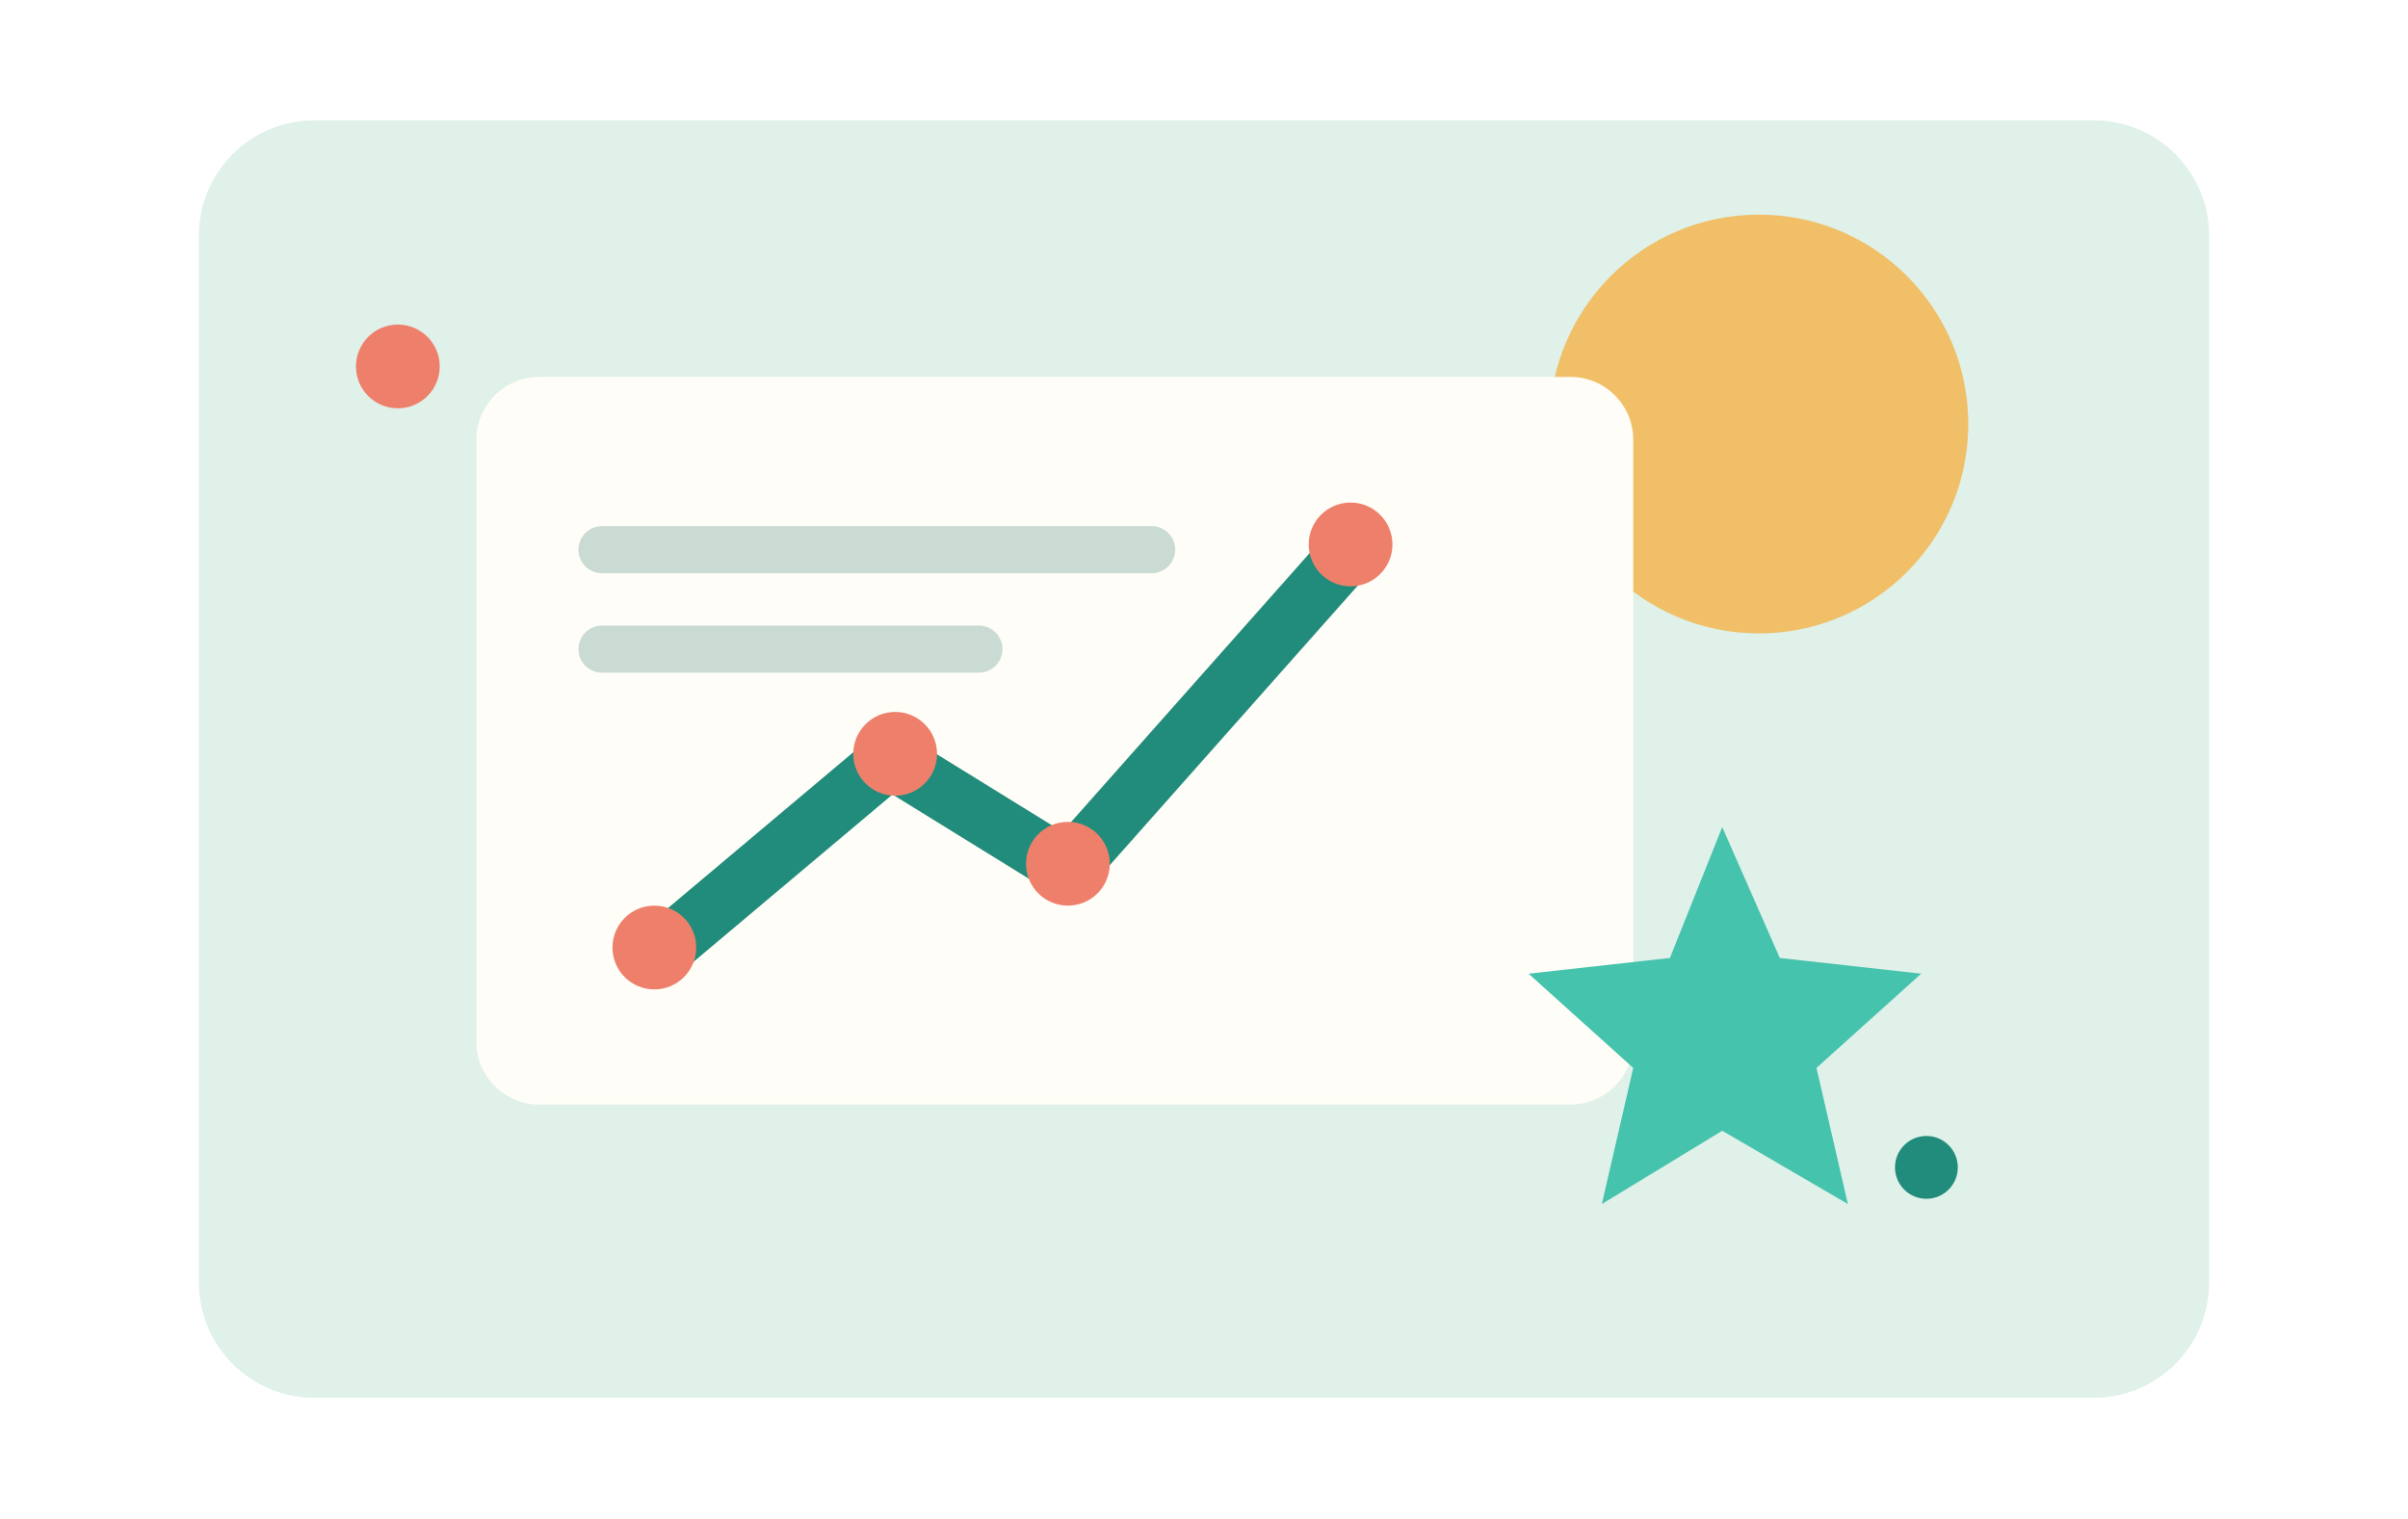
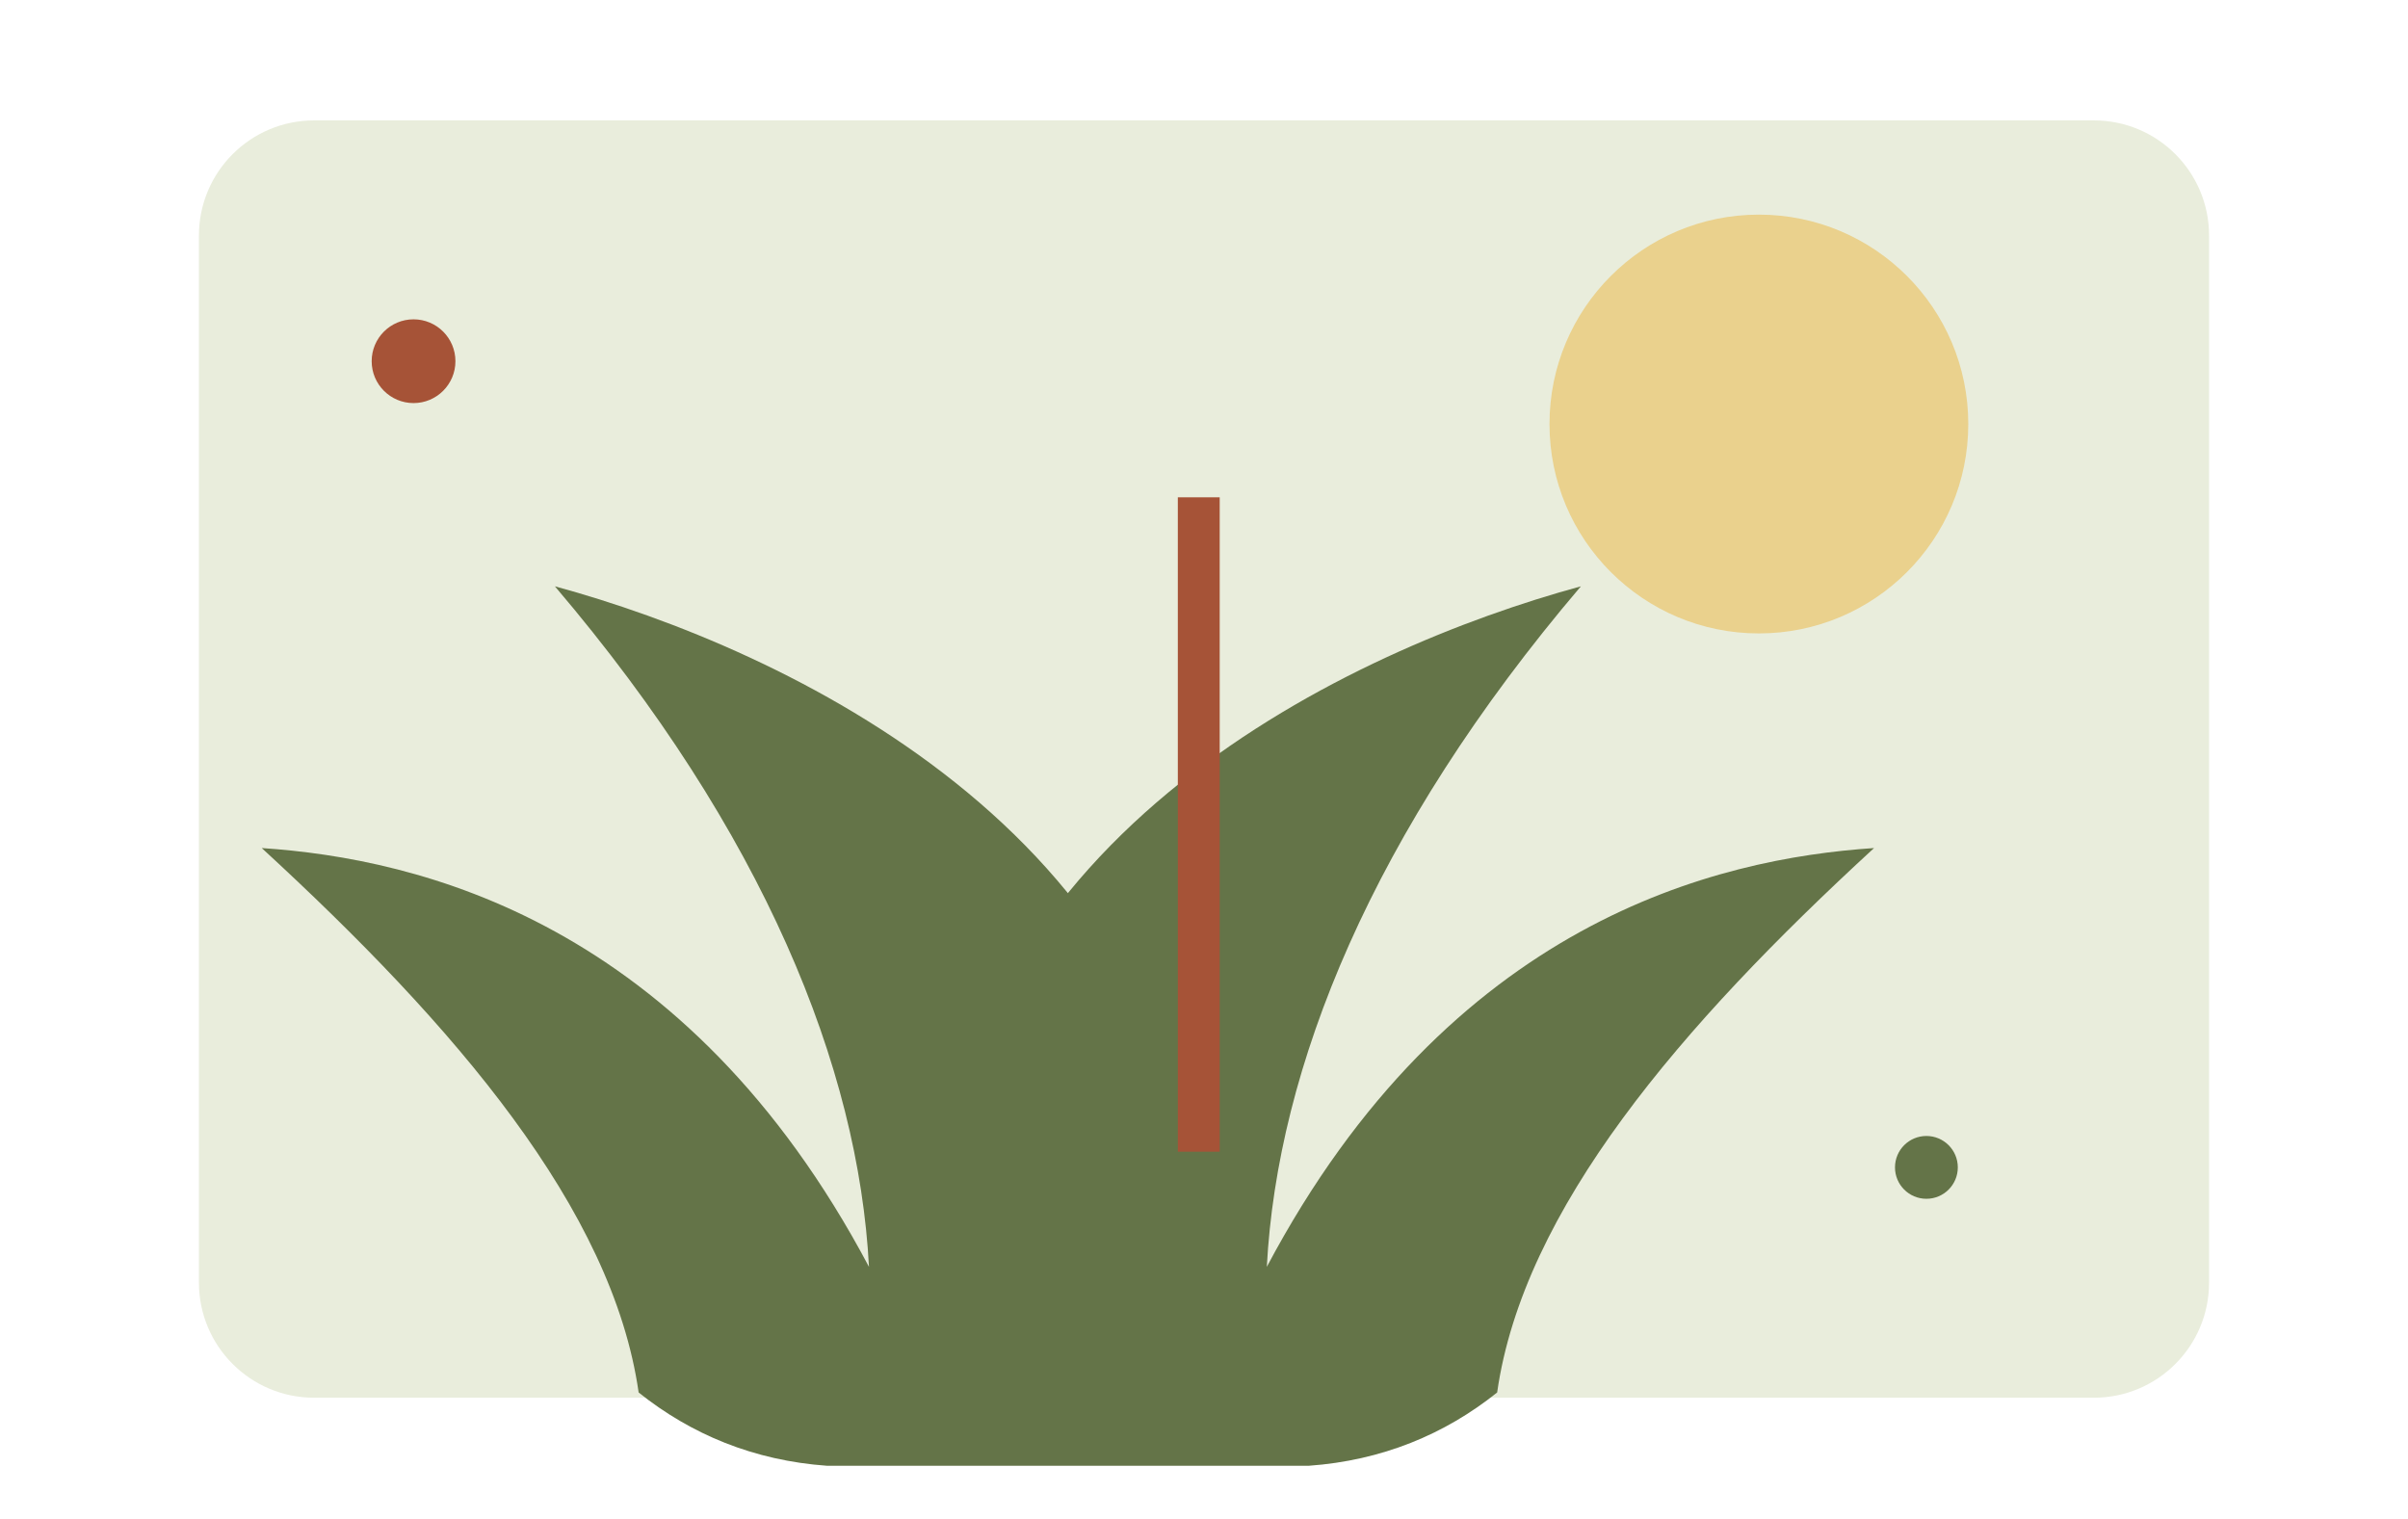
<svg xmlns="http://www.w3.org/2000/svg" viewBox="0 0 460 290" role="img" aria-labelledby="title">
-   <rect x="38" y="23" width="384" height="244" rx="22" fill="#dff1e9" />
-   <circle cx="336" cy="81" r="40" fill="#f0bf68" />
-   <rect x="91" y="72" width="221" height="139" rx="12" fill="#fffdf7" />
-   <path d="M115 105h105M115 124h72" stroke="#cadbd4" stroke-linecap="round" stroke-width="9" />
-   <path d="M126 182l44-37 34 21 55-62" fill="none" stroke="#218c7b" stroke-linecap="round" stroke-linejoin="round" stroke-width="11" />
-   <circle cx="125" cy="181" r="8" fill="#ee806b" />
-   <circle cx="171" cy="144" r="8" fill="#ee806b" />
-   <circle cx="204" cy="165" r="8" fill="#ee806b" />
-   <circle cx="258" cy="104" r="8" fill="#ee806b" />
-   <path d="M329 158l11 25 27 3-20 18 6 26-24-14-23 14 6-26-20-18 27-3z" fill="#45c3ad" />
-   <circle cx="76" cy="70" r="8" fill="#ee806b" />
-   <circle cx="368" cy="223" r="6" fill="#218c7b" />
+   <rect x="38" y="23" width="384" height="244" rx="22" fill="#e9eddc" />
+   <circle cx="336" cy="81" r="40" fill="#ead18d" />
+   <path d="M229 235c-4-76-79-111-123-123 40 47 58 92 60 130-35-66-86-78-116-80 37 34 67 69 72 104 10 8 22 13 36 14h92c14-1 26-6 36-14 5-35 35-70 72-104-30 2-81 14-116 80 2-38 20-83 60-130-44 12-119 47-123 123z" fill="#647448" />
+   <path d="M225 95h8v125h-8z" fill="#a65337" />
+   <circle cx="79" cy="69" r="8" fill="#a65337" />
+   <circle cx="368" cy="223" r="6" fill="#647448" />
</svg>
